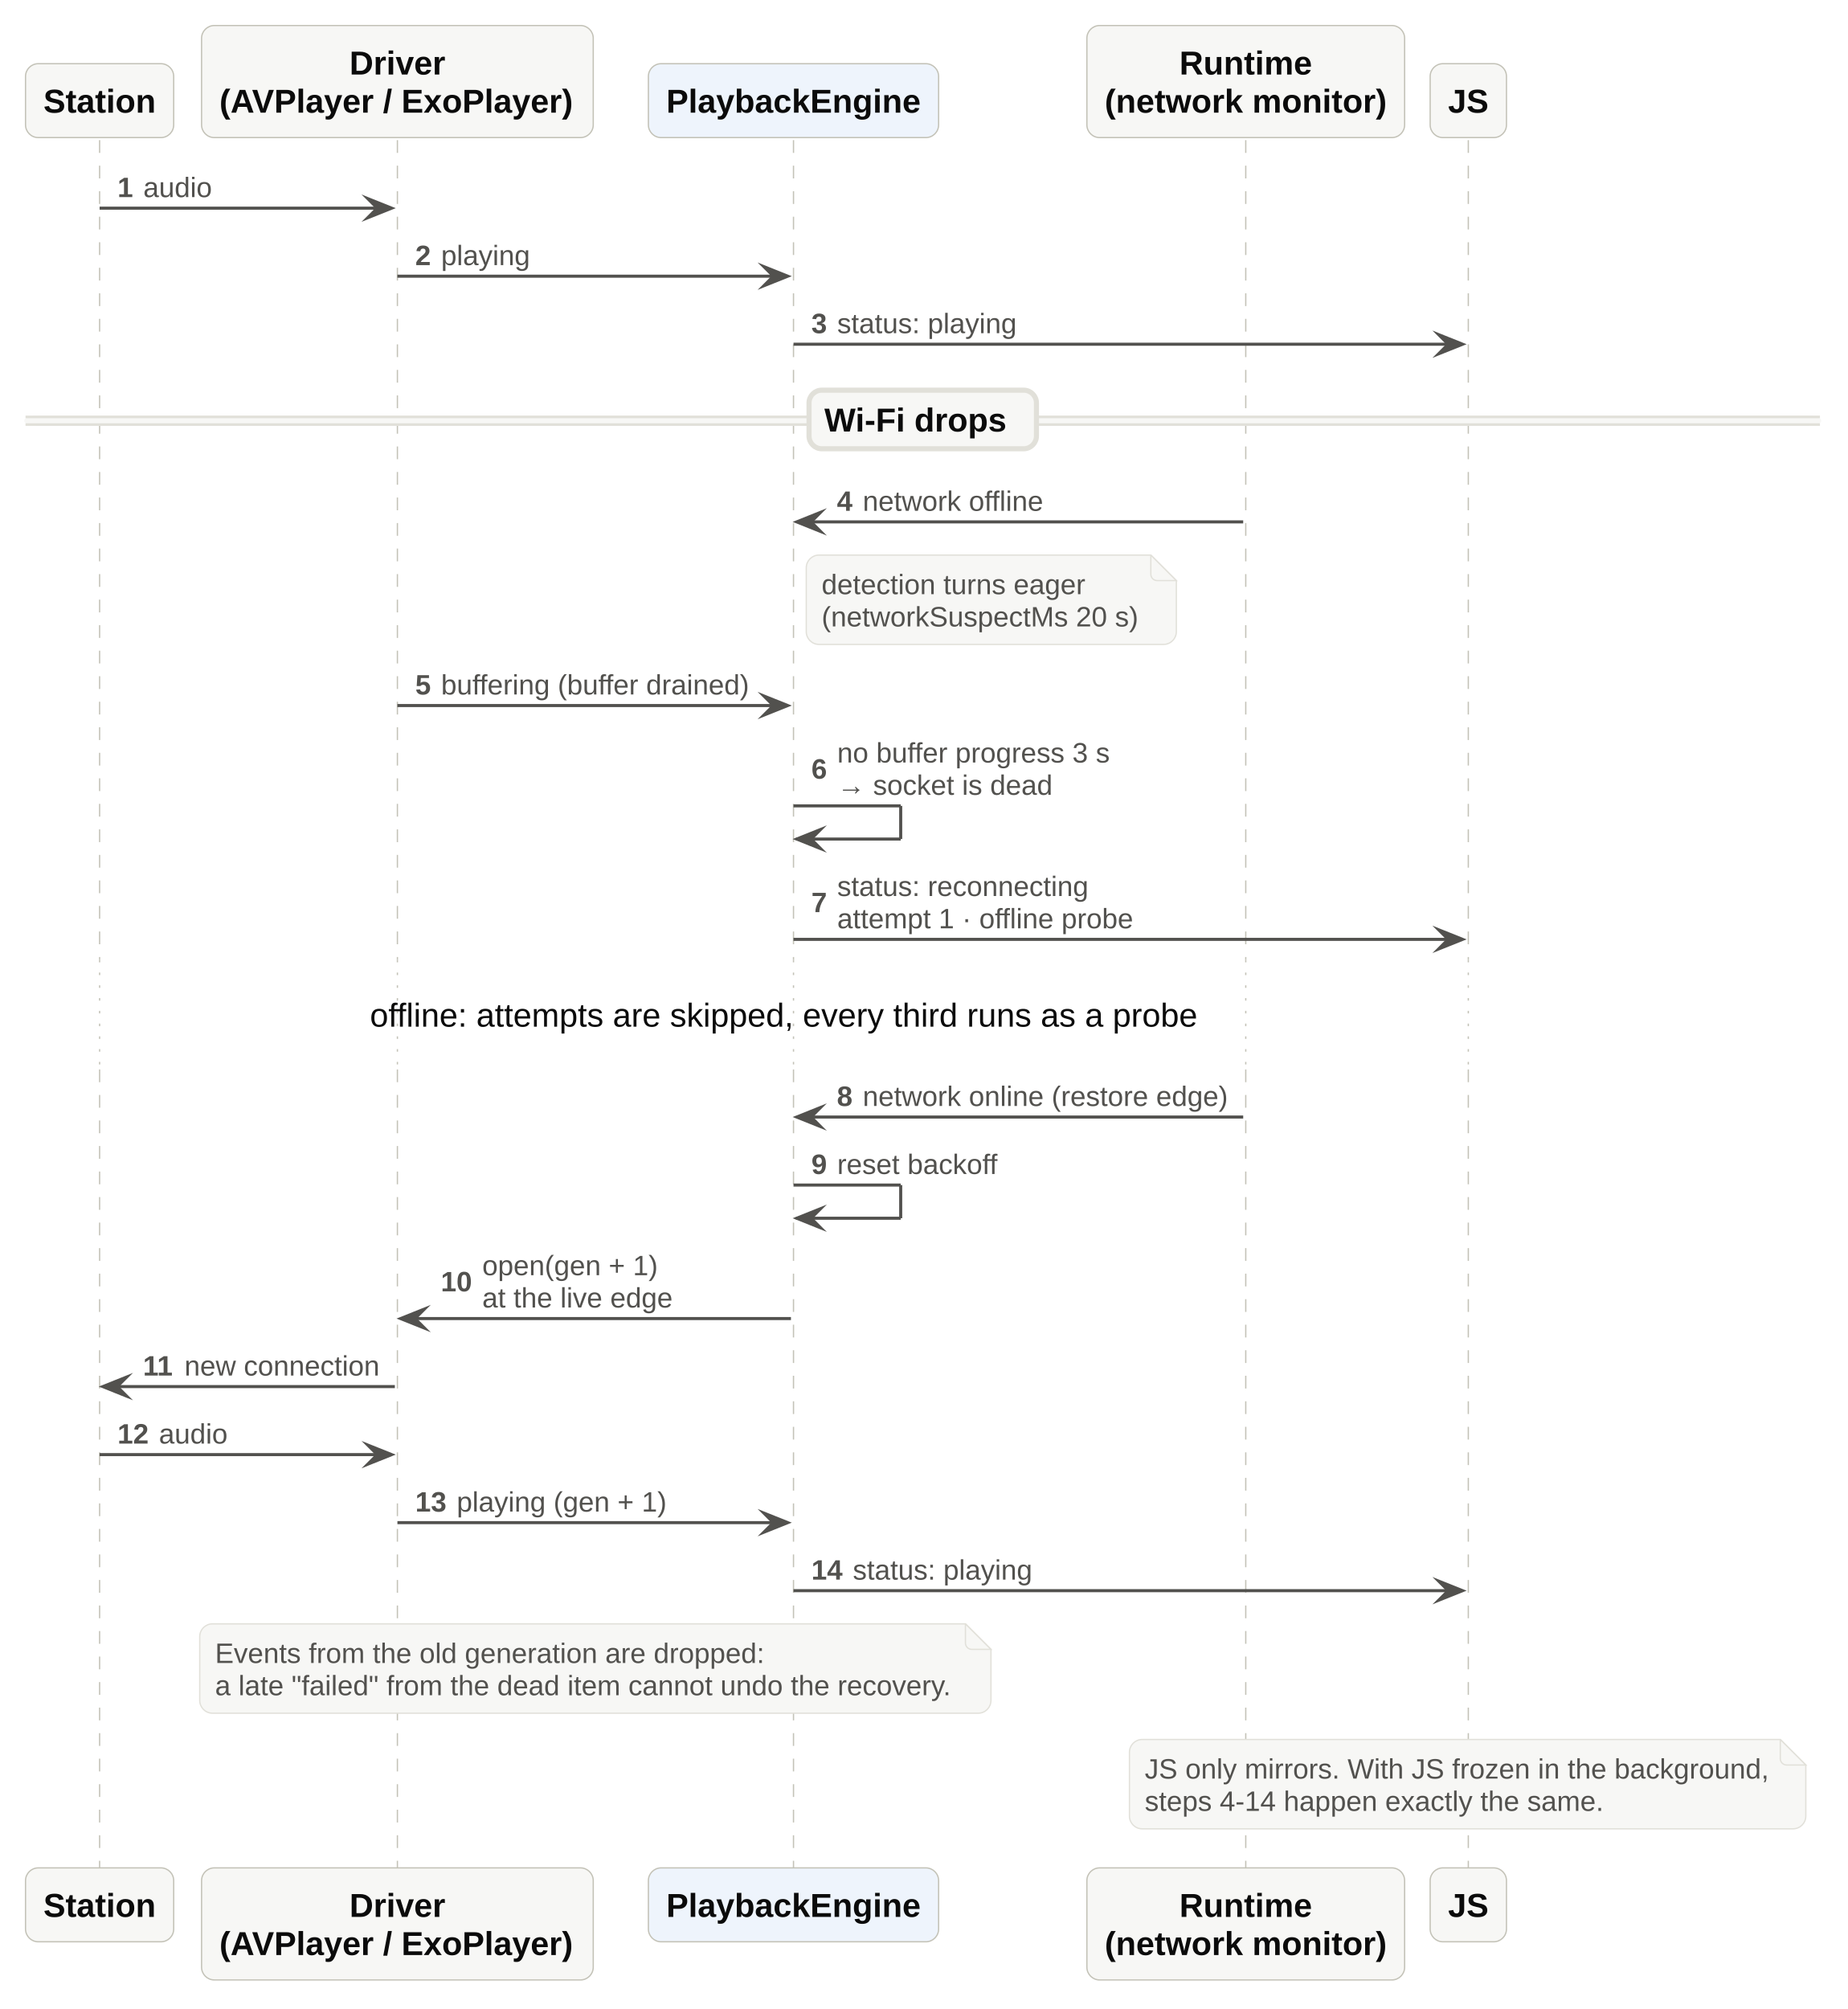
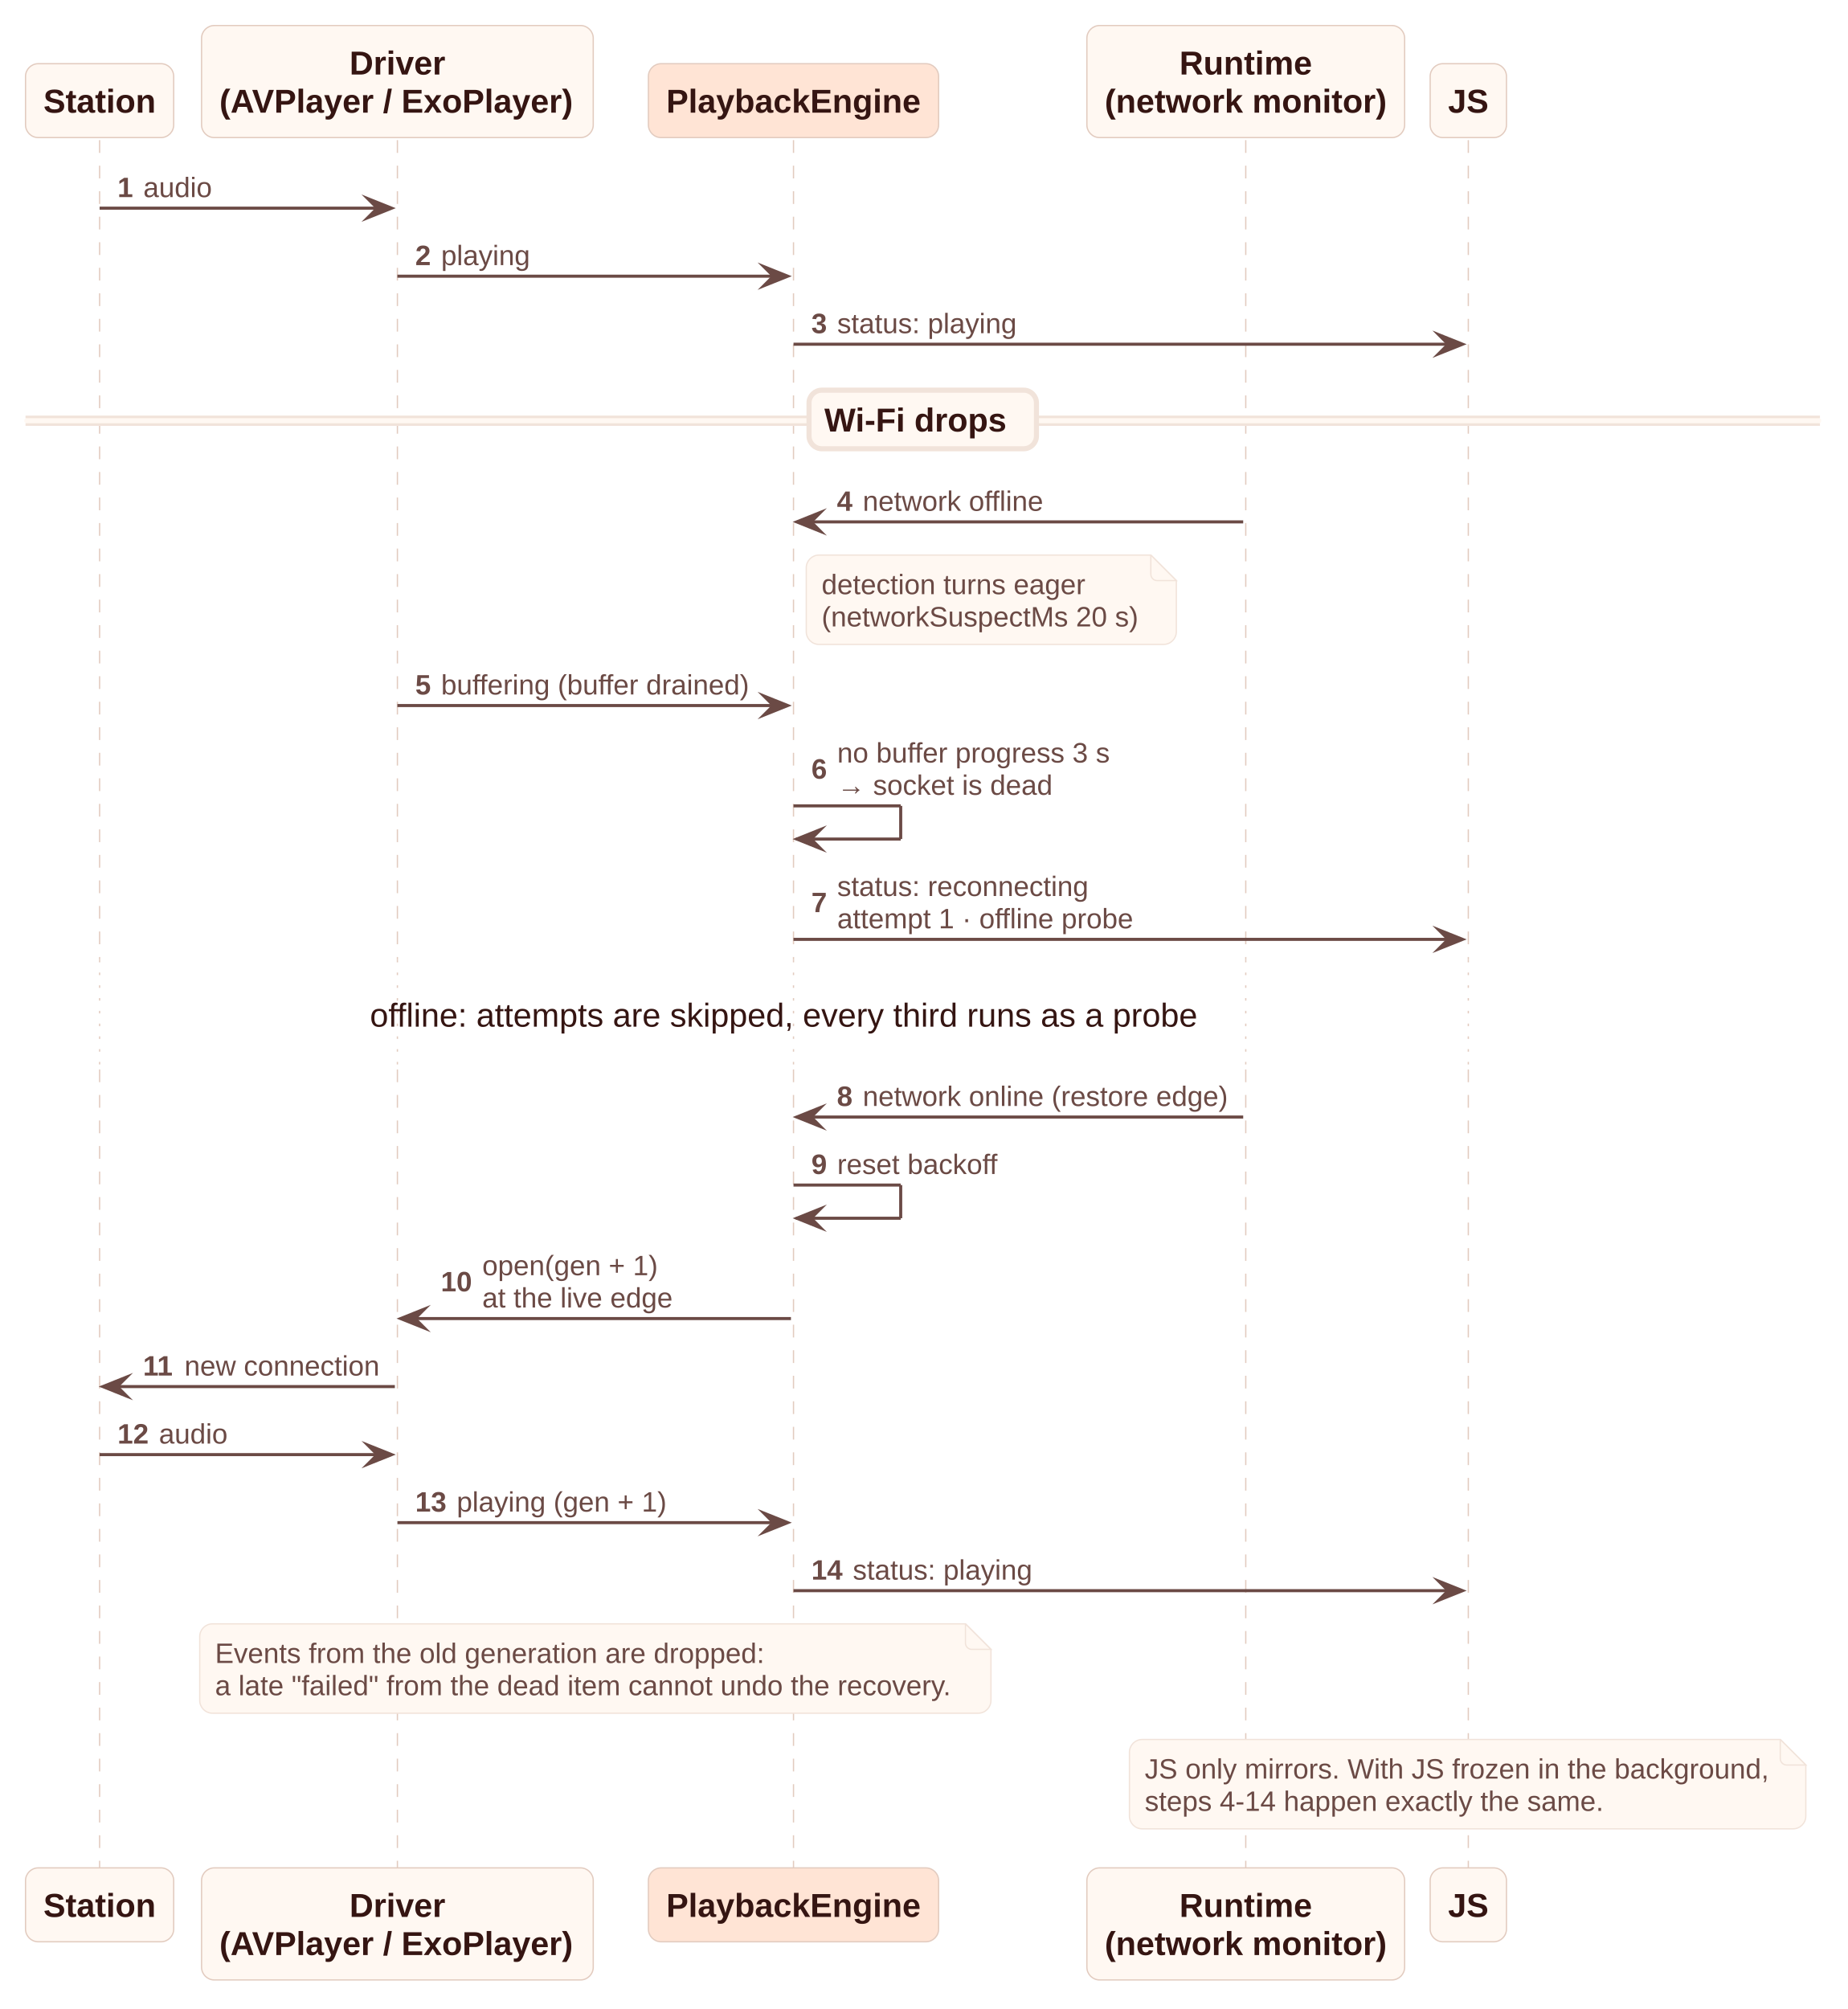
<svg xmlns="http://www.w3.org/2000/svg" version="1.1" data-diagram-type="SEQUENCE" style="width:724px;height:787px;background:#FFFFFF;" width="724px" height="787px" viewBox="0 0 724 787" zoomAndPan="magnify" preserveAspectRatio="none" contentStyleType="text/css">
  <defs />
  <g font-family="sans-serif" lengthAdjust="spacing">
    <g>
      <rect x="35.526" y="54.897" width="8" height="321.087" fill="#000" fill-opacity="0" />
-       <line x1="39.026" y1="54.897" x2="39.026" y2="375.984" style="stroke:#C3C2B7;stroke-width:0.5;stroke-dasharray:5,5;" />
+       <line x1="39.026" y1="54.897" x2="39.026" y2="375.984" style="stroke:#E2CBBF;stroke-width:0.5;stroke-dasharray:5,5;" />
    </g>
-     <line x1="39.026" y1="375.984" x2="39.026" y2="418.933" style="stroke:#C3C2B7;stroke-width:0.5;stroke-dasharray:1,4;" />
+     <line x1="39.026" y1="375.984" x2="39.026" y2="418.933" style="stroke:#E2CBBF;stroke-width:0.5;stroke-dasharray:1,4;" />
    <g>
      <rect x="35.526" y="418.933" width="8" height="312.787" fill="#000" fill-opacity="0" />
-       <line x1="39.026" y1="418.933" x2="39.026" y2="731.72" style="stroke:#C3C2B7;stroke-width:0.5;stroke-dasharray:5,5;" />
+       <line x1="39.026" y1="418.933" x2="39.026" y2="731.72" style="stroke:#E2CBBF;stroke-width:0.5;stroke-dasharray:5,5;" />
    </g>
    <g>
      <rect x="152.203" y="54.897" width="8" height="321.087" fill="#000" fill-opacity="0" />
-       <line x1="155.703" y1="54.897" x2="155.703" y2="375.984" style="stroke:#C3C2B7;stroke-width:0.5;stroke-dasharray:5,5;" />
+       <line x1="155.703" y1="54.897" x2="155.703" y2="375.984" style="stroke:#E2CBBF;stroke-width:0.5;stroke-dasharray:5,5;" />
    </g>
-     <line x1="155.703" y1="375.984" x2="155.703" y2="418.933" style="stroke:#C3C2B7;stroke-width:0.5;stroke-dasharray:1,4;" />
+     <line x1="155.703" y1="375.984" x2="155.703" y2="418.933" style="stroke:#E2CBBF;stroke-width:0.5;stroke-dasharray:1,4;" />
    <g>
      <rect x="152.203" y="418.933" width="8" height="312.787" fill="#000" fill-opacity="0" />
-       <line x1="155.703" y1="418.933" x2="155.703" y2="731.72" style="stroke:#C3C2B7;stroke-width:0.5;stroke-dasharray:5,5;" />
+       <line x1="155.703" y1="418.933" x2="155.703" y2="731.72" style="stroke:#E2CBBF;stroke-width:0.5;stroke-dasharray:5,5;" />
    </g>
    <g>
      <rect x="307.391" y="54.897" width="8" height="321.087" fill="#000" fill-opacity="0" />
-       <line x1="310.891" y1="54.897" x2="310.891" y2="375.984" style="stroke:#C3C2B7;stroke-width:0.5;stroke-dasharray:5,5;" />
+       <line x1="310.891" y1="54.897" x2="310.891" y2="375.984" style="stroke:#E2CBBF;stroke-width:0.5;stroke-dasharray:5,5;" />
    </g>
-     <line x1="310.891" y1="375.984" x2="310.891" y2="418.933" style="stroke:#C3C2B7;stroke-width:0.5;stroke-dasharray:1,4;" />
+     <line x1="310.891" y1="375.984" x2="310.891" y2="418.933" style="stroke:#E2CBBF;stroke-width:0.5;stroke-dasharray:1,4;" />
    <g>
      <rect x="307.391" y="418.933" width="8" height="312.787" fill="#000" fill-opacity="0" />
-       <line x1="310.891" y1="418.933" x2="310.891" y2="731.72" style="stroke:#C3C2B7;stroke-width:0.5;stroke-dasharray:5,5;" />
+       <line x1="310.891" y1="418.933" x2="310.891" y2="731.72" style="stroke:#E2CBBF;stroke-width:0.5;stroke-dasharray:5,5;" />
    </g>
    <g>
      <rect x="484.583" y="54.897" width="8" height="321.087" fill="#000" fill-opacity="0" />
-       <line x1="488.083" y1="54.897" x2="488.083" y2="375.984" style="stroke:#C3C2B7;stroke-width:0.5;stroke-dasharray:5,5;" />
+       <line x1="488.083" y1="54.897" x2="488.083" y2="375.984" style="stroke:#E2CBBF;stroke-width:0.5;stroke-dasharray:5,5;" />
    </g>
-     <line x1="488.083" y1="375.984" x2="488.083" y2="418.933" style="stroke:#C3C2B7;stroke-width:0.5;stroke-dasharray:1,4;" />
+     <line x1="488.083" y1="375.984" x2="488.083" y2="418.933" style="stroke:#E2CBBF;stroke-width:0.5;stroke-dasharray:1,4;" />
    <g>
      <rect x="484.583" y="418.933" width="8" height="312.787" fill="#000" fill-opacity="0" />
-       <line x1="488.083" y1="418.933" x2="488.083" y2="731.72" style="stroke:#C3C2B7;stroke-width:0.5;stroke-dasharray:5,5;" />
+       <line x1="488.083" y1="418.933" x2="488.083" y2="731.72" style="stroke:#E2CBBF;stroke-width:0.5;stroke-dasharray:5,5;" />
    </g>
    <g>
      <rect x="571.781" y="54.897" width="8" height="321.087" fill="#000" fill-opacity="0" />
-       <line x1="575.281" y1="54.897" x2="575.281" y2="375.984" style="stroke:#C3C2B7;stroke-width:0.5;stroke-dasharray:5,5;" />
+       <line x1="575.281" y1="54.897" x2="575.281" y2="375.984" style="stroke:#E2CBBF;stroke-width:0.5;stroke-dasharray:5,5;" />
    </g>
-     <line x1="575.281" y1="375.984" x2="575.281" y2="418.933" style="stroke:#C3C2B7;stroke-width:0.5;stroke-dasharray:1,4;" />
+     <line x1="575.281" y1="375.984" x2="575.281" y2="418.933" style="stroke:#E2CBBF;stroke-width:0.5;stroke-dasharray:1,4;" />
    <g>
      <rect x="571.781" y="418.933" width="8" height="312.787" fill="#000" fill-opacity="0" />
-       <line x1="575.281" y1="418.933" x2="575.281" y2="731.72" style="stroke:#C3C2B7;stroke-width:0.5;stroke-dasharray:5,5;" />
+       <line x1="575.281" y1="418.933" x2="575.281" y2="731.72" style="stroke:#E2CBBF;stroke-width:0.5;stroke-dasharray:5,5;" />
    </g>
-     <rect x="10" y="24.949" width="58.053" height="28.949" fill="#F7F7F5" style="stroke:#C3C2B7;stroke-width:0.5;" rx="5" ry="5" />
-     <text x="17" y="44.143" fill="#0B0B0B" font-size="13" textLength="44.053" font-weight="700" font-family="'Liberation Sans'">Station</text>
-     <rect x="78.974" y="10" width="153.458" height="43.897" fill="#F7F7F5" style="stroke:#C3C2B7;stroke-width:0.5;" rx="5" ry="5" />
-     <text x="136.914" y="29.194" fill="#0B0B0B" font-size="13" textLength="37.578" font-weight="700" font-family="'Liberation Sans'">Driver</text>
-     <text x="85.974" y="44.143" fill="#0B0B0B" font-size="13" textLength="139.458" font-weight="700" font-family="'Liberation Sans'">(AVPlayer / ExoPlayer)</text>
-     <rect x="254.036" y="24.949" width="113.709" height="28.949" fill="#EEF4FC" style="stroke:#C3C2B7;stroke-width:0.5;" rx="5" ry="5" />
-     <text x="261.036" y="44.143" fill="#0B0B0B" font-size="13" textLength="99.709" font-weight="700" font-family="'Liberation Sans'">PlaybackEngine</text>
-     <rect x="425.837" y="10" width="124.494" height="43.897" fill="#F7F7F5" style="stroke:#C3C2B7;stroke-width:0.5;" rx="5" ry="5" />
-     <text x="462.083" y="29.194" fill="#0B0B0B" font-size="13" textLength="52" font-weight="700" font-family="'Liberation Sans'">Runtime</text>
-     <text x="432.837" y="44.143" fill="#0B0B0B" font-size="13" textLength="110.494" font-weight="700" font-family="'Liberation Sans'">(network monitor)</text>
-     <rect x="560.33" y="24.949" width="29.901" height="28.949" fill="#F7F7F5" style="stroke:#C3C2B7;stroke-width:0.5;" rx="5" ry="5" />
-     <text x="567.33" y="44.143" fill="#0B0B0B" font-size="13" textLength="15.901" font-weight="700" font-family="'Liberation Sans'">JS</text>
-     <rect x="10" y="731.72" width="58.053" height="28.949" fill="#F7F7F5" style="stroke:#C3C2B7;stroke-width:0.5;" rx="5" ry="5" />
-     <text x="17" y="750.914" fill="#0B0B0B" font-size="13" textLength="44.053" font-weight="700" font-family="'Liberation Sans'">Station</text>
-     <rect x="78.974" y="731.72" width="153.458" height="43.897" fill="#F7F7F5" style="stroke:#C3C2B7;stroke-width:0.5;" rx="5" ry="5" />
-     <text x="136.914" y="750.914" fill="#0B0B0B" font-size="13" textLength="37.578" font-weight="700" font-family="'Liberation Sans'">Driver</text>
-     <text x="85.974" y="765.863" fill="#0B0B0B" font-size="13" textLength="139.458" font-weight="700" font-family="'Liberation Sans'">(AVPlayer / ExoPlayer)</text>
-     <rect x="254.036" y="731.72" width="113.709" height="28.949" fill="#EEF4FC" style="stroke:#C3C2B7;stroke-width:0.5;" rx="5" ry="5" />
-     <text x="261.036" y="750.914" fill="#0B0B0B" font-size="13" textLength="99.709" font-weight="700" font-family="'Liberation Sans'">PlaybackEngine</text>
-     <rect x="425.837" y="731.72" width="124.494" height="43.897" fill="#F7F7F5" style="stroke:#C3C2B7;stroke-width:0.5;" rx="5" ry="5" />
-     <text x="462.083" y="750.914" fill="#0B0B0B" font-size="13" textLength="52" font-weight="700" font-family="'Liberation Sans'">Runtime</text>
-     <text x="432.837" y="765.863" fill="#0B0B0B" font-size="13" textLength="110.494" font-weight="700" font-family="'Liberation Sans'">(network monitor)</text>
-     <rect x="560.33" y="731.72" width="29.901" height="28.949" fill="#F7F7F5" style="stroke:#C3C2B7;stroke-width:0.5;" rx="5" ry="5" />
-     <text x="567.33" y="750.914" fill="#0B0B0B" font-size="13" textLength="15.901" font-weight="700" font-family="'Liberation Sans'">JS</text>
-     <polygon points="143.703,77.546,153.703,81.546,143.703,85.546,147.703,81.546" fill="#52514E" style="stroke:#52514E;stroke-width:1;stroke-linejoin:miter;stroke-miterlimit:10;" />
-     <line x1="39.026" y1="81.546" x2="149.703" y2="81.546" style="stroke:#52514E;stroke-width:1.2;" />
-     <text x="46.026" y="77.215" fill="#52514E" font-size="11" font-weight="700" font-family="'Liberation Sans'">1</text>
-     <text x="56.144" y="77.215" fill="#52514E" font-size="11" textLength="26.915" font-family="'Liberation Sans'">audio</text>
-     <polygon points="298.891,104.195,308.891,108.195,298.891,112.195,302.891,108.195" fill="#52514E" style="stroke:#52514E;stroke-width:1;stroke-linejoin:miter;stroke-miterlimit:10;" />
-     <line x1="155.703" y1="108.195" x2="304.891" y2="108.195" style="stroke:#52514E;stroke-width:1.2;" />
-     <text x="162.703" y="103.864" fill="#52514E" font-size="11" font-weight="700" font-family="'Liberation Sans'">2</text>
-     <text x="172.821" y="103.864" fill="#52514E" font-size="11" textLength="34.858" font-family="'Liberation Sans'">playing</text>
-     <polygon points="563.281,130.844,573.281,134.844,563.281,138.844,567.281,134.844" fill="#52514E" style="stroke:#52514E;stroke-width:1;stroke-linejoin:miter;stroke-miterlimit:10;" />
-     <line x1="310.891" y1="134.844" x2="569.281" y2="134.844" style="stroke:#52514E;stroke-width:1.2;" />
-     <text x="317.891" y="130.513" fill="#52514E" font-size="11" font-weight="700" font-family="'Liberation Sans'">3</text>
-     <text x="328.008" y="130.513" fill="#52514E" font-size="11" textLength="70.318" font-family="'Liberation Sans'">status: playing</text>
-     <rect x="10" y="163.319" width="703.051" height="3" fill="#F7F7F5" style="stroke:#F7F7F5;stroke-width:1;" rx="5" ry="5" />
-     <line x1="10" y1="163.319" x2="713.051" y2="163.319" style="stroke:#E1E0D9;stroke-width:1;" />
-     <line x1="10" y1="166.319" x2="713.051" y2="166.319" style="stroke:#E1E0D9;stroke-width:1;" />
-     <rect x="316.976" y="152.844" width="89.099" height="22.949" fill="#F7F7F5" style="stroke:#E1E0D9;stroke-width:2;" rx="5" ry="5" />
-     <text x="322.976" y="169.038" fill="#0B0B0B" font-size="13" textLength="71.487" font-weight="700" font-family="'Liberation Sans'">Wi-Fi drops</text>
-     <polygon points="321.891,200.442,311.891,204.442,321.891,208.442,317.891,204.442" fill="#52514E" style="stroke:#52514E;stroke-width:1;stroke-linejoin:miter;stroke-miterlimit:10;" />
-     <line x1="315.891" y1="204.442" x2="487.083" y2="204.442" style="stroke:#52514E;stroke-width:1.2;" />
-     <text x="327.891" y="200.111" fill="#52514E" font-size="11" font-weight="700" font-family="'Liberation Sans'">4</text>
-     <text x="338.008" y="200.111" fill="#52514E" font-size="11" textLength="70.925" font-family="'Liberation Sans'">network offline</text>
-     <path d="M315.891,222.442 L315.891,247.442 A5,5 0 0 0 320.891,252.442 L455.891,252.442 A5,5 0 0 0 460.891,247.442 L460.891,227.442 L450.891,217.442 L320.891,217.442 A5,5 0 0 0 315.891,222.442" style="stroke:#E1E0D9;stroke-width:0.5;" fill="#F7F7F5" />
-     <path d="M450.891,217.442 L450.891,224.942 A2.5,2.5 0 0 0 453.391,227.442 L460.891,227.442 L450.891,217.442" style="stroke:#E1E0D9;stroke-width:0.5;" fill="#F7F7F5" />
-     <text x="321.891" y="232.76" fill="#52514E" font-size="11" textLength="103.345" font-family="'Liberation Sans'">detection turns eager</text>
-     <text x="321.891" y="245.409" fill="#52514E" font-size="11" textLength="124.099" font-family="'Liberation Sans'">(networkSuspectMs 20 s)</text>
-     <polygon points="298.891,272.389,308.891,276.389,298.891,280.389,302.891,276.389" fill="#52514E" style="stroke:#52514E;stroke-width:1;stroke-linejoin:miter;stroke-miterlimit:10;" />
-     <line x1="155.703" y1="276.389" x2="304.891" y2="276.389" style="stroke:#52514E;stroke-width:1.2;" />
-     <text x="162.703" y="272.058" fill="#52514E" font-size="11" font-weight="700" font-family="'Liberation Sans'">5</text>
-     <text x="172.821" y="272.058" fill="#52514E" font-size="11" textLength="121.07" font-family="'Liberation Sans'">buffering (buffer drained)</text>
-     <line x1="310.891" y1="315.687" x2="352.891" y2="315.687" style="stroke:#52514E;stroke-width:1.2;" />
-     <line x1="352.891" y1="315.687" x2="352.891" y2="328.687" style="stroke:#52514E;stroke-width:1.2;" />
-     <line x1="311.891" y1="328.687" x2="352.891" y2="328.687" style="stroke:#52514E;stroke-width:1.2;" />
-     <polygon points="321.891,324.687,311.891,328.687,321.891,332.687,317.891,328.687" fill="#52514E" style="stroke:#52514E;stroke-width:1;stroke-linejoin:miter;stroke-miterlimit:10;" />
-     <text x="317.891" y="305.031" fill="#52514E" font-size="11" font-weight="700" font-family="'Liberation Sans'">6</text>
-     <text x="328.008" y="298.707" fill="#52514E" font-size="11" textLength="107.003" font-family="'Liberation Sans'">no buffer progress 3 s</text>
-     <text x="328.008" y="311.355" fill="#52514E" font-size="11" textLength="84.375" font-family="'Liberation Sans'">→ socket is dead</text>
-     <polygon points="563.281,363.984,573.281,367.984,563.281,371.984,567.281,367.984" fill="#52514E" style="stroke:#52514E;stroke-width:1;stroke-linejoin:miter;stroke-miterlimit:10;" />
-     <line x1="310.891" y1="367.984" x2="569.281" y2="367.984" style="stroke:#52514E;stroke-width:1.2;" />
-     <text x="317.891" y="357.329" fill="#52514E" font-size="11" font-weight="700" font-family="'Liberation Sans'">7</text>
-     <text x="328.008" y="351.004" fill="#52514E" font-size="11" textLength="98.447" font-family="'Liberation Sans'">status: reconnecting</text>
-     <text x="328.008" y="363.653" fill="#52514E" font-size="11" textLength="116.177" font-family="'Liberation Sans'">attempt 1 · offline probe</text>
-     <text x="144.93" y="402.178" fill="#0B0B0B" font-size="13" textLength="324.448" font-family="'Liberation Sans'">offline: attempts are skipped, every third runs as a probe</text>
-     <polygon points="321.891,433.582,311.891,437.582,321.891,441.582,317.891,437.582" fill="#52514E" style="stroke:#52514E;stroke-width:1;stroke-linejoin:miter;stroke-miterlimit:10;" />
-     <line x1="315.891" y1="437.582" x2="487.083" y2="437.582" style="stroke:#52514E;stroke-width:1.2;" />
-     <text x="327.891" y="433.251" fill="#52514E" font-size="11" font-weight="700" font-family="'Liberation Sans'">8</text>
-     <text x="338.008" y="433.251" fill="#52514E" font-size="11" textLength="143.075" font-family="'Liberation Sans'">network online (restore edge)</text>
-     <line x1="310.891" y1="464.231" x2="352.891" y2="464.231" style="stroke:#52514E;stroke-width:1.2;" />
-     <line x1="352.891" y1="464.231" x2="352.891" y2="477.231" style="stroke:#52514E;stroke-width:1.2;" />
-     <line x1="311.891" y1="477.231" x2="352.891" y2="477.231" style="stroke:#52514E;stroke-width:1.2;" />
-     <polygon points="321.891,473.231,311.891,477.231,321.891,481.231,317.891,477.231" fill="#52514E" style="stroke:#52514E;stroke-width:1;stroke-linejoin:miter;stroke-miterlimit:10;" />
-     <text x="317.891" y="459.9" fill="#52514E" font-size="11" font-weight="700" font-family="'Liberation Sans'">9</text>
-     <text x="328.008" y="459.9" fill="#52514E" font-size="11" textLength="62.976" font-family="'Liberation Sans'">reset backoff</text>
-     <polygon points="166.703,512.529,156.703,516.529,166.703,520.529,162.703,516.529" fill="#52514E" style="stroke:#52514E;stroke-width:1;stroke-linejoin:miter;stroke-miterlimit:10;" />
-     <line x1="160.703" y1="516.529" x2="309.891" y2="516.529" style="stroke:#52514E;stroke-width:1.2;" />
-     <text x="172.703" y="505.873" fill="#52514E" font-size="11" textLength="12.235" font-weight="700" font-family="'Liberation Sans'">10</text>
-     <text x="188.938" y="499.549" fill="#52514E" font-size="11" textLength="68.804" font-family="'Liberation Sans'">open(gen + 1)</text>
-     <text x="188.938" y="512.198" fill="#52514E" font-size="11" textLength="74.61" font-family="'Liberation Sans'">at the live edge</text>
-     <polygon points="50.026,539.178,40.026,543.178,50.026,547.178,46.026,543.178" fill="#52514E" style="stroke:#52514E;stroke-width:1;stroke-linejoin:miter;stroke-miterlimit:10;" />
-     <line x1="44.026" y1="543.178" x2="154.703" y2="543.178" style="stroke:#52514E;stroke-width:1.2;" />
-     <text x="56.026" y="538.847" fill="#52514E" font-size="11" textLength="12.235" font-weight="700" font-family="'Liberation Sans'">11</text>
-     <text x="72.262" y="538.847" fill="#52514E" font-size="11" textLength="76.441" font-family="'Liberation Sans'">new connection</text>
-     <polygon points="143.703,565.827,153.703,569.827,143.703,573.827,147.703,569.827" fill="#52514E" style="stroke:#52514E;stroke-width:1;stroke-linejoin:miter;stroke-miterlimit:10;" />
-     <line x1="39.026" y1="569.827" x2="149.703" y2="569.827" style="stroke:#52514E;stroke-width:1.2;" />
-     <text x="46.026" y="565.496" fill="#52514E" font-size="11" textLength="12.235" font-weight="700" font-family="'Liberation Sans'">12</text>
-     <text x="62.262" y="565.496" fill="#52514E" font-size="11" textLength="26.915" font-family="'Liberation Sans'">audio</text>
-     <polygon points="298.891,592.476,308.891,596.476,298.891,600.476,302.891,596.476" fill="#52514E" style="stroke:#52514E;stroke-width:1;stroke-linejoin:miter;stroke-miterlimit:10;" />
-     <line x1="155.703" y1="596.476" x2="304.891" y2="596.476" style="stroke:#52514E;stroke-width:1.2;" />
-     <text x="162.703" y="592.145" fill="#52514E" font-size="11" textLength="12.235" font-weight="700" font-family="'Liberation Sans'">13</text>
-     <text x="178.938" y="592.145" fill="#52514E" font-size="11" textLength="82.248" font-family="'Liberation Sans'">playing (gen + 1)</text>
-     <polygon points="563.281,619.125,573.281,623.125,563.281,627.125,567.281,623.125" fill="#52514E" style="stroke:#52514E;stroke-width:1;stroke-linejoin:miter;stroke-miterlimit:10;" />
-     <line x1="310.891" y1="623.125" x2="569.281" y2="623.125" style="stroke:#52514E;stroke-width:1.2;" />
-     <text x="317.891" y="618.793" fill="#52514E" font-size="11" textLength="12.235" font-weight="700" font-family="'Liberation Sans'">14</text>
-     <text x="334.126" y="618.793" fill="#52514E" font-size="11" textLength="70.318" font-family="'Liberation Sans'">status: playing</text>
-     <path d="M78.253,641.125 L78.253,666.125 A5,5 0 0 0 83.253,671.125 L383.253,671.125 A5,5 0 0 0 388.253,666.125 L388.253,646.125 L378.253,636.125 L83.253,636.125 A5,5 0 0 0 78.253,641.125" style="stroke:#E1E0D9;stroke-width:0.5;" fill="#F7F7F5" />
-     <path d="M378.253,636.125 L378.253,643.625 A2.5,2.5 0 0 0 380.753,646.125 L388.253,646.125 L378.253,636.125" style="stroke:#E1E0D9;stroke-width:0.5;" fill="#F7F7F5" />
-     <text x="84.253" y="651.442" fill="#52514E" font-size="11" textLength="215.247" font-family="'Liberation Sans'">Events from the old generation are dropped:</text>
-     <text x="84.253" y="664.091" fill="#52514E" font-size="11" textLength="289.088" font-family="'Liberation Sans'">a late "failed" from the dead item cannot undo the recovery.</text>
-     <path d="M442.51,686.422 L442.51,711.422 A5,5 0 0 0 447.51,716.422 L702.51,716.422 A5,5 0 0 0 707.51,711.422 L707.51,691.422 L697.51,681.422 L447.51,681.422 A5,5 0 0 0 442.51,686.422" style="stroke:#E1E0D9;stroke-width:0.5;" fill="#F7F7F5" />
-     <path d="M697.51,681.422 L697.51,688.922 A2.5,2.5 0 0 0 700.01,691.422 L707.51,691.422 L697.51,681.422" style="stroke:#E1E0D9;stroke-width:0.5;" fill="#F7F7F5" />
-     <text x="448.51" y="696.74" fill="#52514E" font-size="11" textLength="244.541" font-family="'Liberation Sans'">JS only mirrors. With JS frozen in the background,</text>
-     <text x="448.51" y="709.389" fill="#52514E" font-size="11" textLength="179.776" font-family="'Liberation Sans'">steps 4-14 happen exactly the same.</text>
+     <rect x="10" y="24.949" width="58.053" height="28.949" fill="#FFF8F2" style="stroke:#E2CBBF;stroke-width:0.5;" rx="5" ry="5" />
+     <text x="17" y="44.143" fill="#351512" font-size="13" textLength="44.053" font-weight="700" font-family="'Liberation Sans'">Station</text>
+     <rect x="78.974" y="10" width="153.458" height="43.897" fill="#FFF8F2" style="stroke:#E2CBBF;stroke-width:0.5;" rx="5" ry="5" />
+     <text x="136.914" y="29.194" fill="#351512" font-size="13" textLength="37.578" font-weight="700" font-family="'Liberation Sans'">Driver</text>
+     <text x="85.974" y="44.143" fill="#351512" font-size="13" textLength="139.458" font-weight="700" font-family="'Liberation Sans'">(AVPlayer / ExoPlayer)</text>
+     <rect x="254.036" y="24.949" width="113.709" height="28.949" fill="#FFE4D5" style="stroke:#E2CBBF;stroke-width:0.5;" rx="5" ry="5" />
+     <text x="261.036" y="44.143" fill="#351512" font-size="13" textLength="99.709" font-weight="700" font-family="'Liberation Sans'">PlaybackEngine</text>
+     <rect x="425.837" y="10" width="124.494" height="43.897" fill="#FFF8F2" style="stroke:#E2CBBF;stroke-width:0.5;" rx="5" ry="5" />
+     <text x="462.083" y="29.194" fill="#351512" font-size="13" textLength="52" font-weight="700" font-family="'Liberation Sans'">Runtime</text>
+     <text x="432.837" y="44.143" fill="#351512" font-size="13" textLength="110.494" font-weight="700" font-family="'Liberation Sans'">(network monitor)</text>
+     <rect x="560.33" y="24.949" width="29.901" height="28.949" fill="#FFF8F2" style="stroke:#E2CBBF;stroke-width:0.5;" rx="5" ry="5" />
+     <text x="567.33" y="44.143" fill="#351512" font-size="13" textLength="15.901" font-weight="700" font-family="'Liberation Sans'">JS</text>
+     <rect x="10" y="731.72" width="58.053" height="28.949" fill="#FFF8F2" style="stroke:#E2CBBF;stroke-width:0.5;" rx="5" ry="5" />
+     <text x="17" y="750.914" fill="#351512" font-size="13" textLength="44.053" font-weight="700" font-family="'Liberation Sans'">Station</text>
+     <rect x="78.974" y="731.72" width="153.458" height="43.897" fill="#FFF8F2" style="stroke:#E2CBBF;stroke-width:0.5;" rx="5" ry="5" />
+     <text x="136.914" y="750.914" fill="#351512" font-size="13" textLength="37.578" font-weight="700" font-family="'Liberation Sans'">Driver</text>
+     <text x="85.974" y="765.863" fill="#351512" font-size="13" textLength="139.458" font-weight="700" font-family="'Liberation Sans'">(AVPlayer / ExoPlayer)</text>
+     <rect x="254.036" y="731.72" width="113.709" height="28.949" fill="#FFE4D5" style="stroke:#E2CBBF;stroke-width:0.5;" rx="5" ry="5" />
+     <text x="261.036" y="750.914" fill="#351512" font-size="13" textLength="99.709" font-weight="700" font-family="'Liberation Sans'">PlaybackEngine</text>
+     <rect x="425.837" y="731.72" width="124.494" height="43.897" fill="#FFF8F2" style="stroke:#E2CBBF;stroke-width:0.5;" rx="5" ry="5" />
+     <text x="462.083" y="750.914" fill="#351512" font-size="13" textLength="52" font-weight="700" font-family="'Liberation Sans'">Runtime</text>
+     <text x="432.837" y="765.863" fill="#351512" font-size="13" textLength="110.494" font-weight="700" font-family="'Liberation Sans'">(network monitor)</text>
+     <rect x="560.33" y="731.72" width="29.901" height="28.949" fill="#FFF8F2" style="stroke:#E2CBBF;stroke-width:0.5;" rx="5" ry="5" />
+     <text x="567.33" y="750.914" fill="#351512" font-size="13" textLength="15.901" font-weight="700" font-family="'Liberation Sans'">JS</text>
+     <polygon points="143.703,77.546,153.703,81.546,143.703,85.546,147.703,81.546" fill="#6B4A45" style="stroke:#6B4A45;stroke-width:1;stroke-linejoin:miter;stroke-miterlimit:10;" />
+     <line x1="39.026" y1="81.546" x2="149.703" y2="81.546" style="stroke:#6B4A45;stroke-width:1.2;" />
+     <text x="46.026" y="77.215" fill="#6B4A45" font-size="11" font-weight="700" font-family="'Liberation Sans'">1</text>
+     <text x="56.144" y="77.215" fill="#6B4A45" font-size="11" textLength="26.915" font-family="'Liberation Sans'">audio</text>
+     <polygon points="298.891,104.195,308.891,108.195,298.891,112.195,302.891,108.195" fill="#6B4A45" style="stroke:#6B4A45;stroke-width:1;stroke-linejoin:miter;stroke-miterlimit:10;" />
+     <line x1="155.703" y1="108.195" x2="304.891" y2="108.195" style="stroke:#6B4A45;stroke-width:1.2;" />
+     <text x="162.703" y="103.864" fill="#6B4A45" font-size="11" font-weight="700" font-family="'Liberation Sans'">2</text>
+     <text x="172.821" y="103.864" fill="#6B4A45" font-size="11" textLength="34.858" font-family="'Liberation Sans'">playing</text>
+     <polygon points="563.281,130.844,573.281,134.844,563.281,138.844,567.281,134.844" fill="#6B4A45" style="stroke:#6B4A45;stroke-width:1;stroke-linejoin:miter;stroke-miterlimit:10;" />
+     <line x1="310.891" y1="134.844" x2="569.281" y2="134.844" style="stroke:#6B4A45;stroke-width:1.2;" />
+     <text x="317.891" y="130.513" fill="#6B4A45" font-size="11" font-weight="700" font-family="'Liberation Sans'">3</text>
+     <text x="328.008" y="130.513" fill="#6B4A45" font-size="11" textLength="70.318" font-family="'Liberation Sans'">status: playing</text>
+     <rect x="10" y="163.319" width="703.051" height="3" fill="#FFF8F2" style="stroke:#FFF8F2;stroke-width:1;" rx="5" ry="5" />
+     <line x1="10" y1="163.319" x2="713.051" y2="163.319" style="stroke:#F1E3DA;stroke-width:1;" />
+     <line x1="10" y1="166.319" x2="713.051" y2="166.319" style="stroke:#F1E3DA;stroke-width:1;" />
+     <rect x="316.976" y="152.844" width="89.099" height="22.949" fill="#FFF8F2" style="stroke:#F1E3DA;stroke-width:2;" rx="5" ry="5" />
+     <text x="322.976" y="169.038" fill="#351512" font-size="13" textLength="71.487" font-weight="700" font-family="'Liberation Sans'">Wi-Fi drops</text>
+     <polygon points="321.891,200.442,311.891,204.442,321.891,208.442,317.891,204.442" fill="#6B4A45" style="stroke:#6B4A45;stroke-width:1;stroke-linejoin:miter;stroke-miterlimit:10;" />
+     <line x1="315.891" y1="204.442" x2="487.083" y2="204.442" style="stroke:#6B4A45;stroke-width:1.2;" />
+     <text x="327.891" y="200.111" fill="#6B4A45" font-size="11" font-weight="700" font-family="'Liberation Sans'">4</text>
+     <text x="338.008" y="200.111" fill="#6B4A45" font-size="11" textLength="70.925" font-family="'Liberation Sans'">network offline</text>
+     <path d="M315.891,222.442 L315.891,247.442 A5,5 0 0 0 320.891,252.442 L455.891,252.442 A5,5 0 0 0 460.891,247.442 L460.891,227.442 L450.891,217.442 L320.891,217.442 A5,5 0 0 0 315.891,222.442" style="stroke:#F1E3DA;stroke-width:0.5;" fill="#FFF8F2" />
+     <path d="M450.891,217.442 L450.891,224.942 A2.5,2.5 0 0 0 453.391,227.442 L460.891,227.442 L450.891,217.442" style="stroke:#F1E3DA;stroke-width:0.5;" fill="#FFF8F2" />
+     <text x="321.891" y="232.76" fill="#6B4A45" font-size="11" textLength="103.345" font-family="'Liberation Sans'">detection turns eager</text>
+     <text x="321.891" y="245.409" fill="#6B4A45" font-size="11" textLength="124.099" font-family="'Liberation Sans'">(networkSuspectMs 20 s)</text>
+     <polygon points="298.891,272.389,308.891,276.389,298.891,280.389,302.891,276.389" fill="#6B4A45" style="stroke:#6B4A45;stroke-width:1;stroke-linejoin:miter;stroke-miterlimit:10;" />
+     <line x1="155.703" y1="276.389" x2="304.891" y2="276.389" style="stroke:#6B4A45;stroke-width:1.2;" />
+     <text x="162.703" y="272.058" fill="#6B4A45" font-size="11" font-weight="700" font-family="'Liberation Sans'">5</text>
+     <text x="172.821" y="272.058" fill="#6B4A45" font-size="11" textLength="121.07" font-family="'Liberation Sans'">buffering (buffer drained)</text>
+     <line x1="310.891" y1="315.687" x2="352.891" y2="315.687" style="stroke:#6B4A45;stroke-width:1.2;" />
+     <line x1="352.891" y1="315.687" x2="352.891" y2="328.687" style="stroke:#6B4A45;stroke-width:1.2;" />
+     <line x1="311.891" y1="328.687" x2="352.891" y2="328.687" style="stroke:#6B4A45;stroke-width:1.2;" />
+     <polygon points="321.891,324.687,311.891,328.687,321.891,332.687,317.891,328.687" fill="#6B4A45" style="stroke:#6B4A45;stroke-width:1;stroke-linejoin:miter;stroke-miterlimit:10;" />
+     <text x="317.891" y="305.031" fill="#6B4A45" font-size="11" font-weight="700" font-family="'Liberation Sans'">6</text>
+     <text x="328.008" y="298.707" fill="#6B4A45" font-size="11" textLength="107.003" font-family="'Liberation Sans'">no buffer progress 3 s</text>
+     <text x="328.008" y="311.355" fill="#6B4A45" font-size="11" textLength="84.375" font-family="'Liberation Sans'">→ socket is dead</text>
+     <polygon points="563.281,363.984,573.281,367.984,563.281,371.984,567.281,367.984" fill="#6B4A45" style="stroke:#6B4A45;stroke-width:1;stroke-linejoin:miter;stroke-miterlimit:10;" />
+     <line x1="310.891" y1="367.984" x2="569.281" y2="367.984" style="stroke:#6B4A45;stroke-width:1.2;" />
+     <text x="317.891" y="357.329" fill="#6B4A45" font-size="11" font-weight="700" font-family="'Liberation Sans'">7</text>
+     <text x="328.008" y="351.004" fill="#6B4A45" font-size="11" textLength="98.447" font-family="'Liberation Sans'">status: reconnecting</text>
+     <text x="328.008" y="363.653" fill="#6B4A45" font-size="11" textLength="116.177" font-family="'Liberation Sans'">attempt 1 · offline probe</text>
+     <text x="144.93" y="402.178" fill="#351512" font-size="13" textLength="324.448" font-family="'Liberation Sans'">offline: attempts are skipped, every third runs as a probe</text>
+     <polygon points="321.891,433.582,311.891,437.582,321.891,441.582,317.891,437.582" fill="#6B4A45" style="stroke:#6B4A45;stroke-width:1;stroke-linejoin:miter;stroke-miterlimit:10;" />
+     <line x1="315.891" y1="437.582" x2="487.083" y2="437.582" style="stroke:#6B4A45;stroke-width:1.2;" />
+     <text x="327.891" y="433.251" fill="#6B4A45" font-size="11" font-weight="700" font-family="'Liberation Sans'">8</text>
+     <text x="338.008" y="433.251" fill="#6B4A45" font-size="11" textLength="143.075" font-family="'Liberation Sans'">network online (restore edge)</text>
+     <line x1="310.891" y1="464.231" x2="352.891" y2="464.231" style="stroke:#6B4A45;stroke-width:1.2;" />
+     <line x1="352.891" y1="464.231" x2="352.891" y2="477.231" style="stroke:#6B4A45;stroke-width:1.2;" />
+     <line x1="311.891" y1="477.231" x2="352.891" y2="477.231" style="stroke:#6B4A45;stroke-width:1.2;" />
+     <polygon points="321.891,473.231,311.891,477.231,321.891,481.231,317.891,477.231" fill="#6B4A45" style="stroke:#6B4A45;stroke-width:1;stroke-linejoin:miter;stroke-miterlimit:10;" />
+     <text x="317.891" y="459.9" fill="#6B4A45" font-size="11" font-weight="700" font-family="'Liberation Sans'">9</text>
+     <text x="328.008" y="459.9" fill="#6B4A45" font-size="11" textLength="62.976" font-family="'Liberation Sans'">reset backoff</text>
+     <polygon points="166.703,512.529,156.703,516.529,166.703,520.529,162.703,516.529" fill="#6B4A45" style="stroke:#6B4A45;stroke-width:1;stroke-linejoin:miter;stroke-miterlimit:10;" />
+     <line x1="160.703" y1="516.529" x2="309.891" y2="516.529" style="stroke:#6B4A45;stroke-width:1.2;" />
+     <text x="172.703" y="505.873" fill="#6B4A45" font-size="11" textLength="12.235" font-weight="700" font-family="'Liberation Sans'">10</text>
+     <text x="188.938" y="499.549" fill="#6B4A45" font-size="11" textLength="68.804" font-family="'Liberation Sans'">open(gen + 1)</text>
+     <text x="188.938" y="512.198" fill="#6B4A45" font-size="11" textLength="74.61" font-family="'Liberation Sans'">at the live edge</text>
+     <polygon points="50.026,539.178,40.026,543.178,50.026,547.178,46.026,543.178" fill="#6B4A45" style="stroke:#6B4A45;stroke-width:1;stroke-linejoin:miter;stroke-miterlimit:10;" />
+     <line x1="44.026" y1="543.178" x2="154.703" y2="543.178" style="stroke:#6B4A45;stroke-width:1.2;" />
+     <text x="56.026" y="538.847" fill="#6B4A45" font-size="11" textLength="12.235" font-weight="700" font-family="'Liberation Sans'">11</text>
+     <text x="72.262" y="538.847" fill="#6B4A45" font-size="11" textLength="76.441" font-family="'Liberation Sans'">new connection</text>
+     <polygon points="143.703,565.827,153.703,569.827,143.703,573.827,147.703,569.827" fill="#6B4A45" style="stroke:#6B4A45;stroke-width:1;stroke-linejoin:miter;stroke-miterlimit:10;" />
+     <line x1="39.026" y1="569.827" x2="149.703" y2="569.827" style="stroke:#6B4A45;stroke-width:1.2;" />
+     <text x="46.026" y="565.496" fill="#6B4A45" font-size="11" textLength="12.235" font-weight="700" font-family="'Liberation Sans'">12</text>
+     <text x="62.262" y="565.496" fill="#6B4A45" font-size="11" textLength="26.915" font-family="'Liberation Sans'">audio</text>
+     <polygon points="298.891,592.476,308.891,596.476,298.891,600.476,302.891,596.476" fill="#6B4A45" style="stroke:#6B4A45;stroke-width:1;stroke-linejoin:miter;stroke-miterlimit:10;" />
+     <line x1="155.703" y1="596.476" x2="304.891" y2="596.476" style="stroke:#6B4A45;stroke-width:1.2;" />
+     <text x="162.703" y="592.145" fill="#6B4A45" font-size="11" textLength="12.235" font-weight="700" font-family="'Liberation Sans'">13</text>
+     <text x="178.938" y="592.145" fill="#6B4A45" font-size="11" textLength="82.248" font-family="'Liberation Sans'">playing (gen + 1)</text>
+     <polygon points="563.281,619.125,573.281,623.125,563.281,627.125,567.281,623.125" fill="#6B4A45" style="stroke:#6B4A45;stroke-width:1;stroke-linejoin:miter;stroke-miterlimit:10;" />
+     <line x1="310.891" y1="623.125" x2="569.281" y2="623.125" style="stroke:#6B4A45;stroke-width:1.2;" />
+     <text x="317.891" y="618.793" fill="#6B4A45" font-size="11" textLength="12.235" font-weight="700" font-family="'Liberation Sans'">14</text>
+     <text x="334.126" y="618.793" fill="#6B4A45" font-size="11" textLength="70.318" font-family="'Liberation Sans'">status: playing</text>
+     <path d="M78.253,641.125 L78.253,666.125 A5,5 0 0 0 83.253,671.125 L383.253,671.125 A5,5 0 0 0 388.253,666.125 L388.253,646.125 L378.253,636.125 L83.253,636.125 A5,5 0 0 0 78.253,641.125" style="stroke:#F1E3DA;stroke-width:0.5;" fill="#FFF8F2" />
+     <path d="M378.253,636.125 L378.253,643.625 A2.5,2.5 0 0 0 380.753,646.125 L388.253,646.125 L378.253,636.125" style="stroke:#F1E3DA;stroke-width:0.5;" fill="#FFF8F2" />
+     <text x="84.253" y="651.442" fill="#6B4A45" font-size="11" textLength="215.247" font-family="'Liberation Sans'">Events from the old generation are dropped:</text>
+     <text x="84.253" y="664.091" fill="#6B4A45" font-size="11" textLength="289.088" font-family="'Liberation Sans'">a late "failed" from the dead item cannot undo the recovery.</text>
+     <path d="M442.51,686.422 L442.51,711.422 A5,5 0 0 0 447.51,716.422 L702.51,716.422 A5,5 0 0 0 707.51,711.422 L707.51,691.422 L697.51,681.422 L447.51,681.422 A5,5 0 0 0 442.51,686.422" style="stroke:#F1E3DA;stroke-width:0.5;" fill="#FFF8F2" />
+     <path d="M697.51,681.422 L697.51,688.922 A2.5,2.5 0 0 0 700.01,691.422 L707.51,691.422 L697.51,681.422" style="stroke:#F1E3DA;stroke-width:0.5;" fill="#FFF8F2" />
+     <text x="448.51" y="696.74" fill="#6B4A45" font-size="11" textLength="244.541" font-family="'Liberation Sans'">JS only mirrors. With JS frozen in the background,</text>
+     <text x="448.51" y="709.389" fill="#6B4A45" font-size="11" textLength="179.776" font-family="'Liberation Sans'">steps 4-14 happen exactly the same.</text>
  </g>
</svg>
